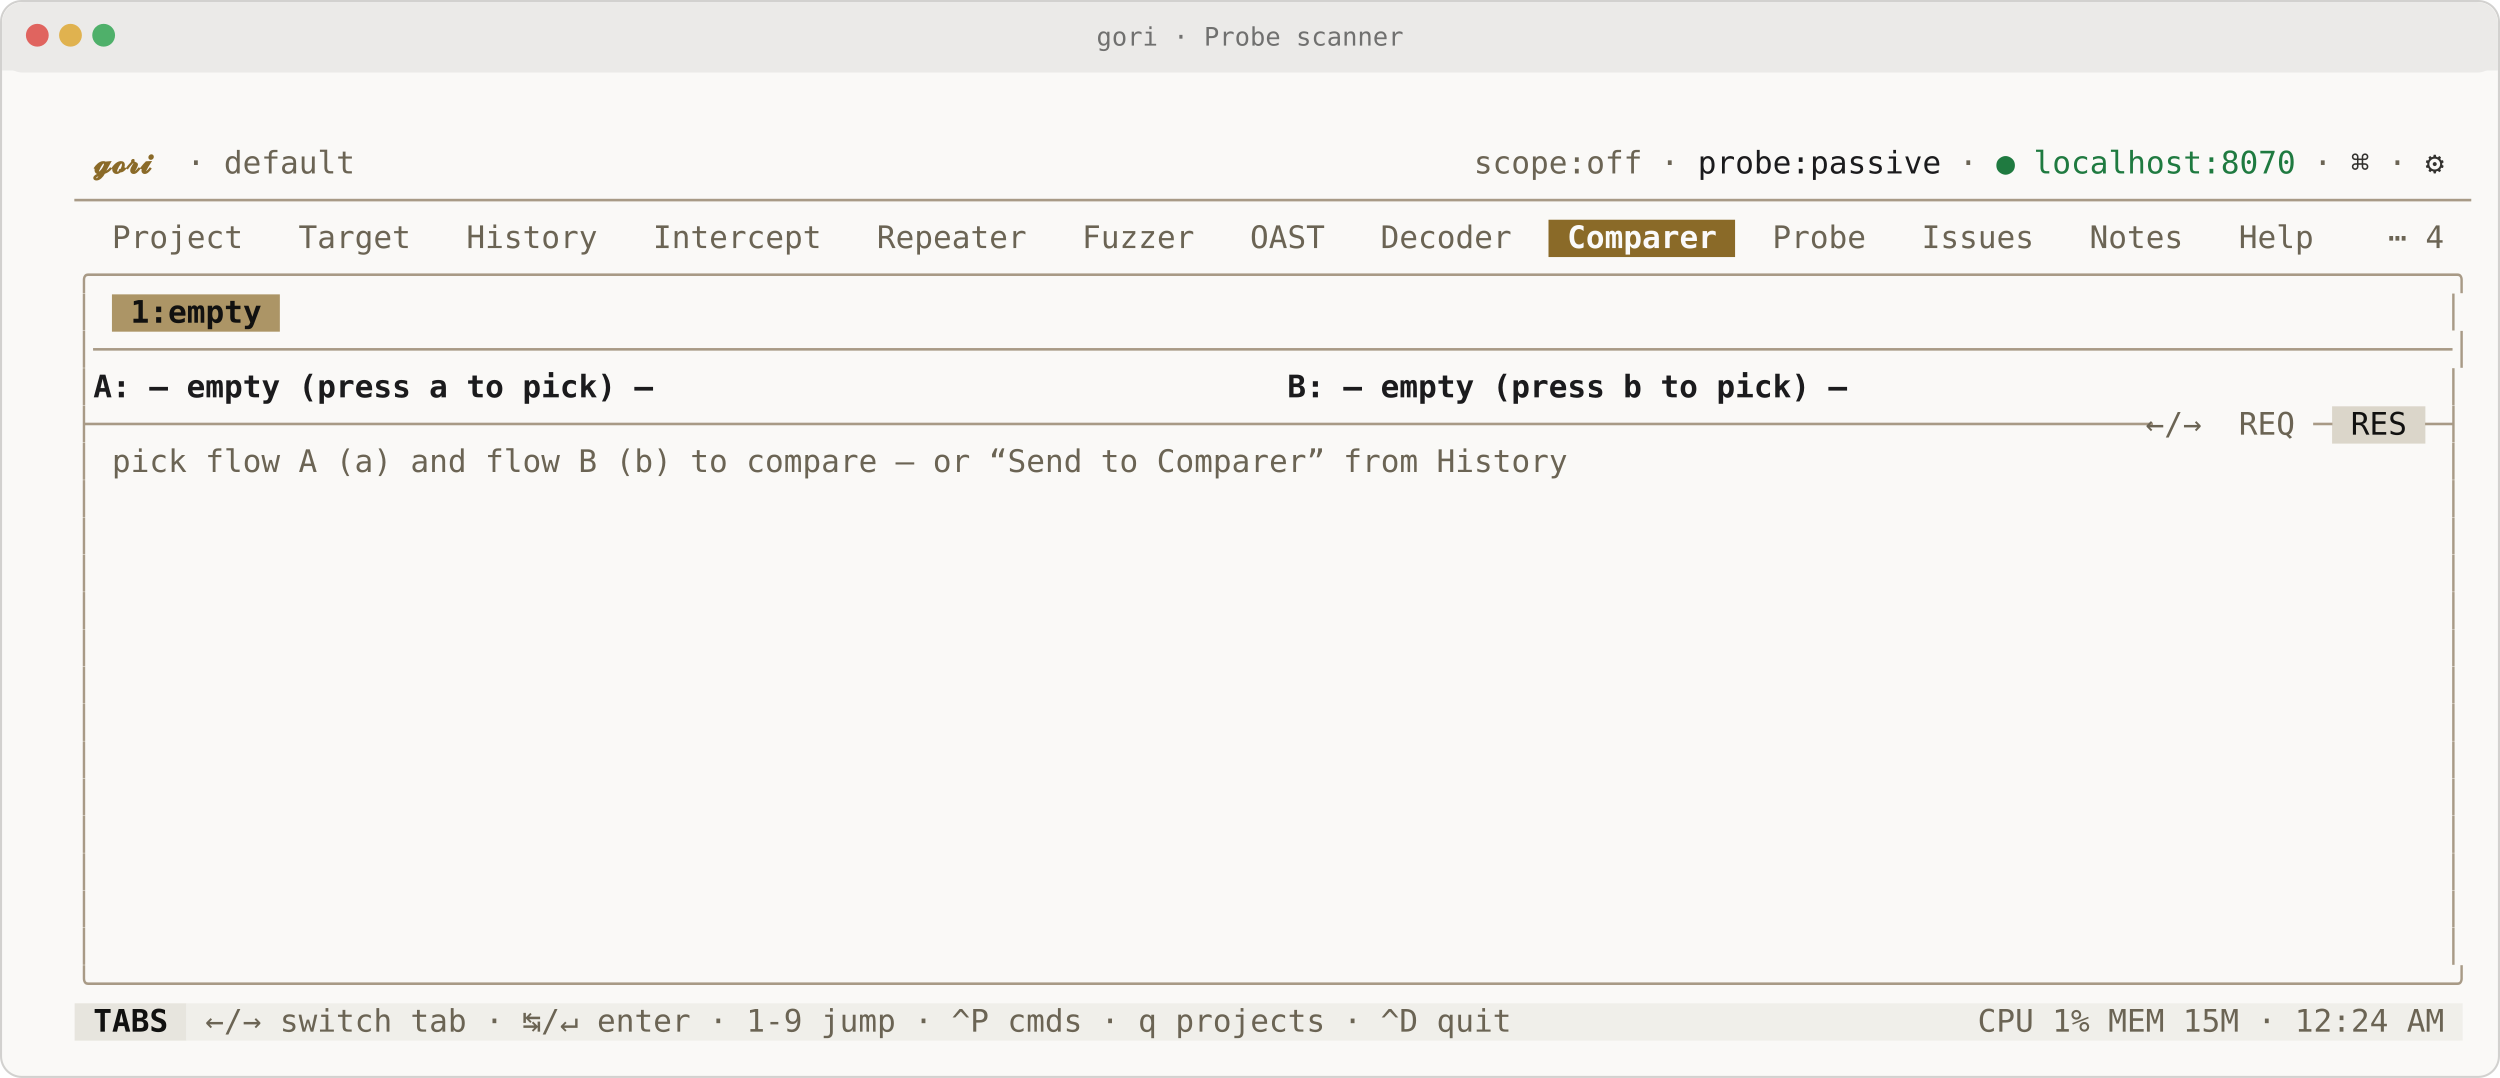
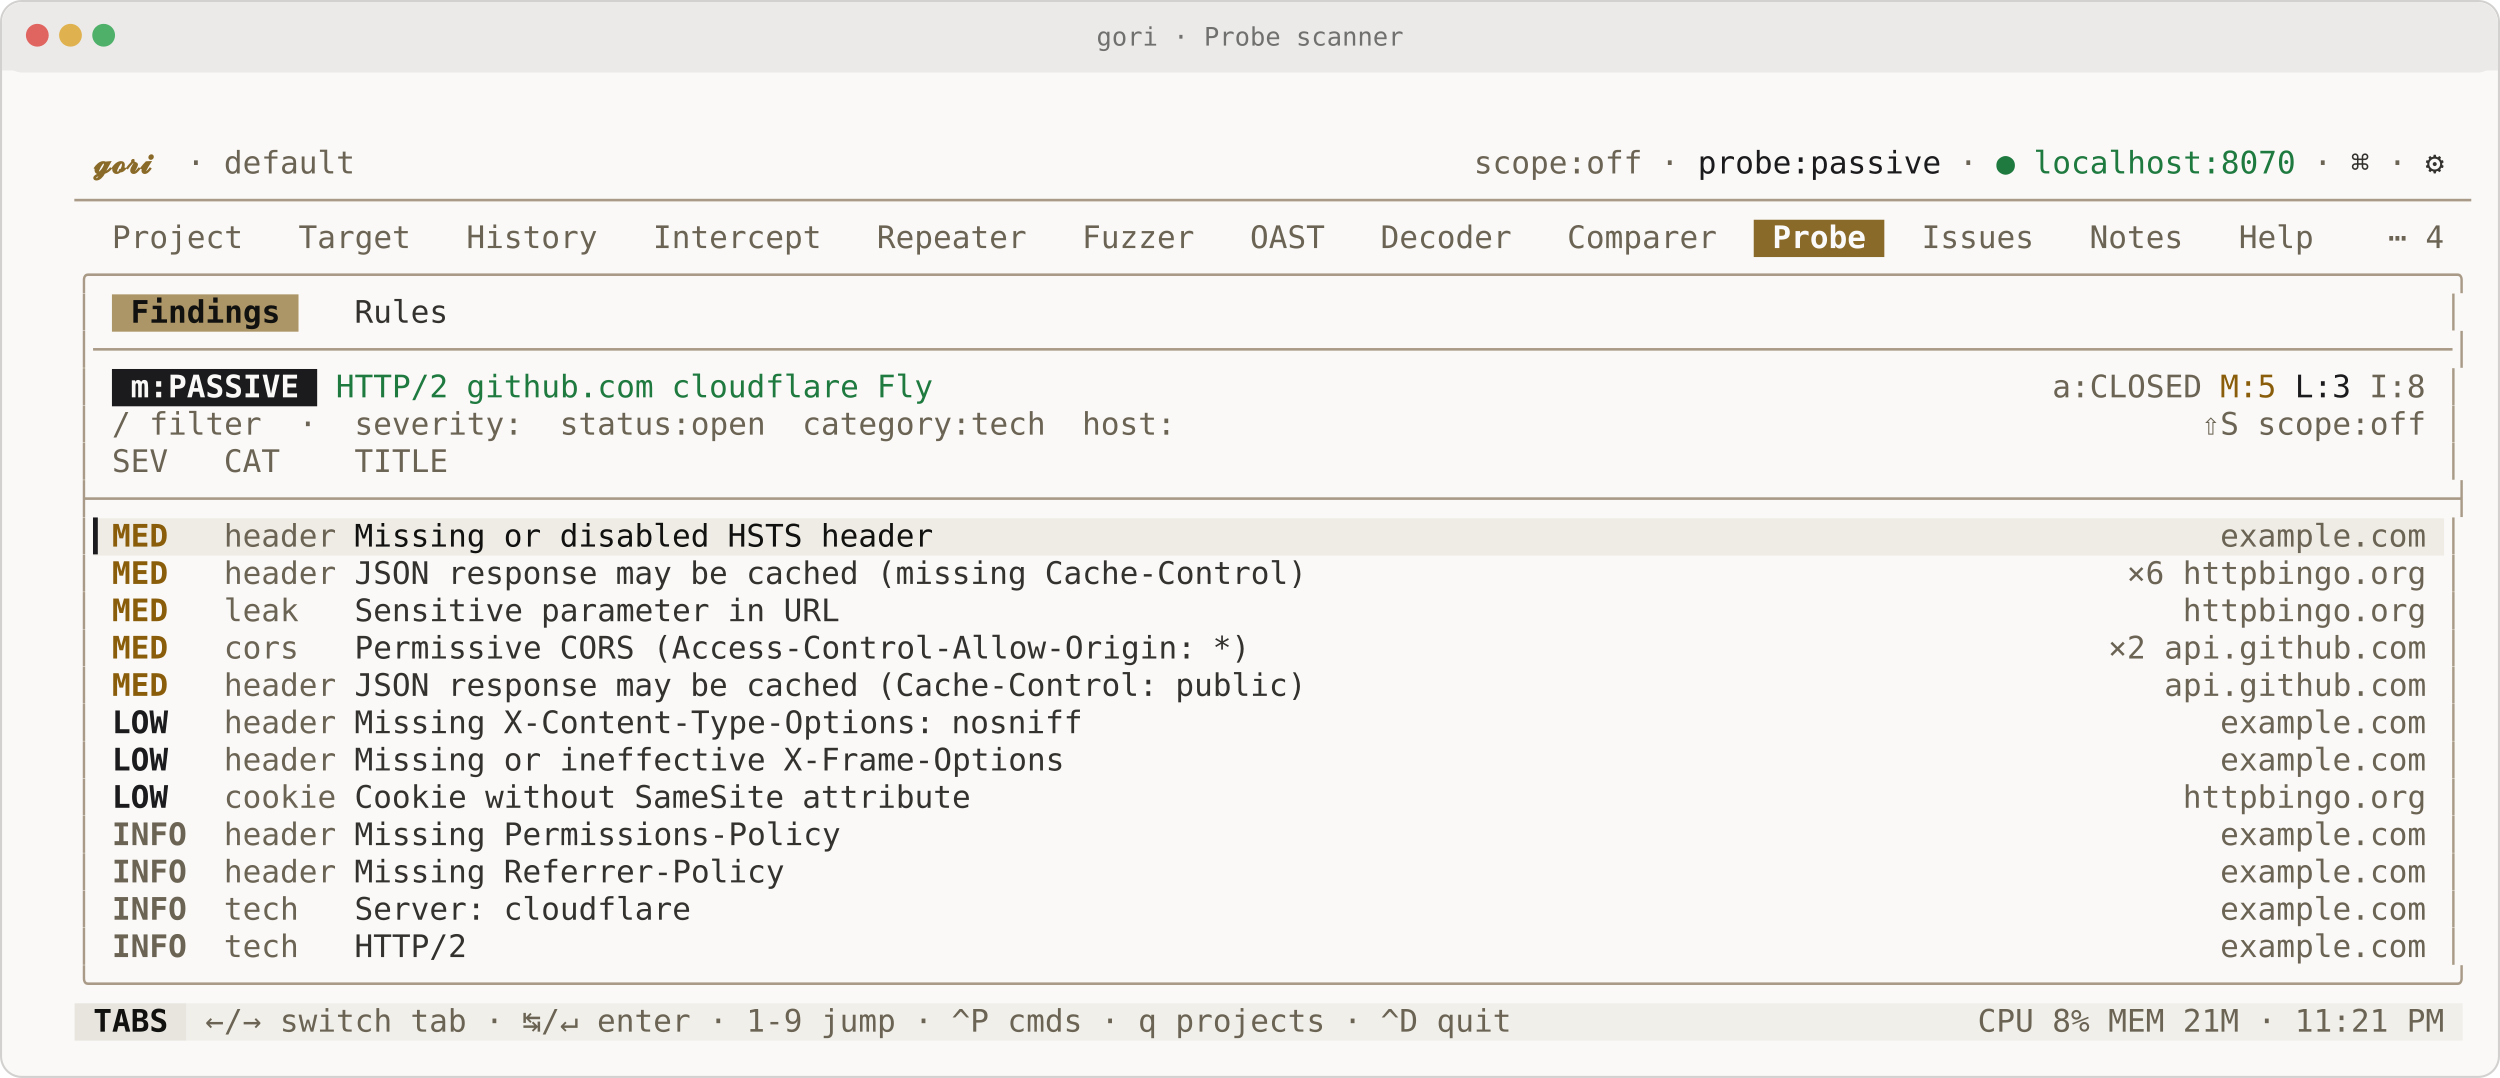
<svg xmlns="http://www.w3.org/2000/svg" width="1206" height="520" viewBox="0 0 1206.0 520.0" font-family="ui-monospace,'SF Mono','JetBrains Mono',Menlo,Consolas,monospace" font-size="15.0px" role="img" aria-label="gori · Probe scanner">
  <rect x="0.5" y="0.5" width="1205.0" height="519.0" rx="10" ry="10" fill="#faf9f7" stroke="#d2d1cf" stroke-width="1" />
  <rect x="1" y="1" width="1204.0" height="34.0" rx="10" ry="10" fill="#ebeae8" />
  <rect x="1" y="24.0" width="1204.0" height="10" fill="#ebeae8" />
  <circle cx="18.0" cy="17.0" r="5.5" fill="#e0645f" />
  <circle cx="34.0" cy="17.0" r="5.5" fill="#e0b24f" />
  <circle cx="50.0" cy="17.0" r="5.5" fill="#4fb06a" />
  <text x="603.0" y="22.0" text-anchor="middle" fill="#70706f" font-size="12.3px">gori · Probe scanner</text>
-   <rect x="747.00" y="106.00" width="90.00" height="18.00" fill="#8a6a28" />
-   <rect x="54.00" y="142.00" width="81.00" height="18.00" fill="#ac9566" />
-   <rect x="1125.00" y="196.00" width="45.00" height="18.00" fill="#dbd6ca" />
+   <rect x="846.00" y="106.00" width="63.00" height="18.00" fill="#8a6a28" />
+   <rect x="54.00" y="142.00" width="90.00" height="18.00" fill="#ac9566" />
+   <rect x="54.00" y="178.00" width="99.00" height="18.00" fill="#1b1b1d" />
+   <rect x="45.00" y="250.00" width="1134.00" height="18.00" fill="#eeece5" />
  <rect x="36.00" y="484.00" width="54.00" height="18.00" fill="#e7e5de" />
  <rect x="90.00" y="484.00" width="1098.00" height="18.00" fill="#f0efea" />
  <text x="45.00" y="83.68" textLength="36.00" lengthAdjust="spacingAndGlyphs" fill="#8a6a28" font-weight="700" xml:space="preserve">𝓰𝓸𝓻𝓲</text>
  <text x="90.00" y="83.68" textLength="9.00" lengthAdjust="spacingAndGlyphs" fill="#6b6454" xml:space="preserve">·</text>
  <text x="108.00" y="83.68" textLength="63.00" lengthAdjust="spacingAndGlyphs" fill="#6b6454" xml:space="preserve">default</text>
  <text x="711.00" y="83.68" textLength="81.00" lengthAdjust="spacingAndGlyphs" fill="#6b6454" xml:space="preserve">scope:off</text>
  <text x="801.00" y="83.68" textLength="9.00" lengthAdjust="spacingAndGlyphs" fill="#6b6454" xml:space="preserve">·</text>
  <text x="819.00" y="83.68" textLength="117.00" lengthAdjust="spacingAndGlyphs" fill="#1b1b1d" xml:space="preserve">probe:passive</text>
  <text x="945.00" y="83.68" textLength="9.00" lengthAdjust="spacingAndGlyphs" fill="#6b6454" xml:space="preserve">·</text>
  <text x="963.00" y="83.68" textLength="9.00" lengthAdjust="spacingAndGlyphs" fill="#1f7a40" xml:space="preserve">●</text>
  <text x="981.00" y="83.68" textLength="126.00" lengthAdjust="spacingAndGlyphs" fill="#1f7a40" xml:space="preserve">localhost:8070</text>
  <text x="1116.00" y="83.68" textLength="9.00" lengthAdjust="spacingAndGlyphs" fill="#6b6454" xml:space="preserve">·</text>
  <text x="1134.00" y="83.68" textLength="9.00" lengthAdjust="spacingAndGlyphs" fill="#33322f" xml:space="preserve">⌘</text>
  <text x="1152.00" y="83.68" textLength="9.00" lengthAdjust="spacingAndGlyphs" fill="#6b6454" xml:space="preserve">·</text>
  <text x="1170.00" y="83.68" textLength="9.00" lengthAdjust="spacingAndGlyphs" fill="#33322f" xml:space="preserve">⚙</text>
  <text x="36.00" y="101.68" textLength="1152.00" lengthAdjust="spacingAndGlyphs" fill="#a89a86" xml:space="preserve">────────────────────────────────────────────────────────────────────────────────────────────────────────────────────────────────</text>
  <text x="54.00" y="119.68" textLength="63.00" lengthAdjust="spacingAndGlyphs" fill="#6b6454" xml:space="preserve">Project</text>
  <text x="144.00" y="119.68" textLength="54.00" lengthAdjust="spacingAndGlyphs" fill="#6b6454" xml:space="preserve">Target</text>
  <text x="225.00" y="119.68" textLength="63.00" lengthAdjust="spacingAndGlyphs" fill="#6b6454" xml:space="preserve">History</text>
  <text x="315.00" y="119.68" textLength="81.00" lengthAdjust="spacingAndGlyphs" fill="#6b6454" xml:space="preserve">Intercept</text>
  <text x="423.00" y="119.68" textLength="72.00" lengthAdjust="spacingAndGlyphs" fill="#6b6454" xml:space="preserve">Repeater</text>
  <text x="522.00" y="119.68" textLength="54.00" lengthAdjust="spacingAndGlyphs" fill="#6b6454" xml:space="preserve">Fuzzer</text>
  <text x="603.00" y="119.68" textLength="36.00" lengthAdjust="spacingAndGlyphs" fill="#6b6454" xml:space="preserve">OAST</text>
  <text x="666.00" y="119.68" textLength="63.00" lengthAdjust="spacingAndGlyphs" fill="#6b6454" xml:space="preserve">Decoder</text>
-   <text x="756.00" y="119.68" textLength="72.00" lengthAdjust="spacingAndGlyphs" fill="#fafafa" font-weight="700" xml:space="preserve">Comparer</text>
-   <text x="855.00" y="119.68" textLength="45.00" lengthAdjust="spacingAndGlyphs" fill="#6b6454" xml:space="preserve">Probe</text>
+   <text x="756.00" y="119.68" textLength="72.00" lengthAdjust="spacingAndGlyphs" fill="#6b6454" xml:space="preserve">Comparer</text>
+   <text x="855.00" y="119.68" textLength="45.00" lengthAdjust="spacingAndGlyphs" fill="#fafafa" font-weight="700" xml:space="preserve">Probe</text>
  <text x="927.00" y="119.68" textLength="54.00" lengthAdjust="spacingAndGlyphs" fill="#6b6454" xml:space="preserve">Issues</text>
  <text x="1008.00" y="119.68" textLength="45.00" lengthAdjust="spacingAndGlyphs" fill="#6b6454" xml:space="preserve">Notes</text>
  <text x="1080.00" y="119.68" textLength="36.00" lengthAdjust="spacingAndGlyphs" fill="#6b6454" xml:space="preserve">Help</text>
  <text x="1152.00" y="119.68" textLength="9.00" lengthAdjust="spacingAndGlyphs" fill="#6b6454" xml:space="preserve">⋯</text>
  <text x="1170.00" y="119.68" textLength="9.00" lengthAdjust="spacingAndGlyphs" fill="#6b6454" xml:space="preserve">4</text>
  <text x="36.00" y="137.68" textLength="1152.00" lengthAdjust="spacingAndGlyphs" fill="#a89a86" xml:space="preserve">╭──────────────────────────────────────────────────────────────────────────────────────────────────────────────────────────────╮</text>
  <text x="36.00" y="155.68" textLength="9.00" lengthAdjust="spacingAndGlyphs" fill="#a89a86" xml:space="preserve">│</text>
-   <text x="63.00" y="155.68" textLength="63.00" lengthAdjust="spacingAndGlyphs" fill="#111110" font-weight="700" xml:space="preserve">1:empty</text>
+   <text x="63.00" y="155.68" textLength="72.00" lengthAdjust="spacingAndGlyphs" fill="#111110" font-weight="700" xml:space="preserve">Findings</text>
+   <text x="171.00" y="155.68" textLength="45.00" lengthAdjust="spacingAndGlyphs" fill="#33322f" xml:space="preserve">Rules</text>
  <text x="1179.00" y="155.68" textLength="9.00" lengthAdjust="spacingAndGlyphs" fill="#a89a86" xml:space="preserve">│</text>
  <text x="36.00" y="173.68" textLength="1152.00" lengthAdjust="spacingAndGlyphs" fill="#a89a86" xml:space="preserve">│──────────────────────────────────────────────────────────────────────────────────────────────────────────────────────────────│</text>
  <text x="36.00" y="191.68" textLength="9.00" lengthAdjust="spacingAndGlyphs" fill="#a89a86" xml:space="preserve">│</text>
-   <text x="45.00" y="191.68" textLength="18.00" lengthAdjust="spacingAndGlyphs" fill="#1b1b1d" font-weight="700" xml:space="preserve">A:</text>
-   <text x="72.00" y="191.68" textLength="9.00" lengthAdjust="spacingAndGlyphs" fill="#1b1b1d" font-weight="700" xml:space="preserve">—</text>
-   <text x="90.00" y="191.68" textLength="45.00" lengthAdjust="spacingAndGlyphs" fill="#1b1b1d" font-weight="700" xml:space="preserve">empty</text>
-   <text x="144.00" y="191.68" textLength="54.00" lengthAdjust="spacingAndGlyphs" fill="#1b1b1d" font-weight="700" xml:space="preserve">(press</text>
-   <text x="207.00" y="191.68" textLength="9.00" lengthAdjust="spacingAndGlyphs" fill="#1b1b1d" font-weight="700" xml:space="preserve">a</text>
-   <text x="225.00" y="191.68" textLength="18.00" lengthAdjust="spacingAndGlyphs" fill="#1b1b1d" font-weight="700" xml:space="preserve">to</text>
-   <text x="252.00" y="191.68" textLength="45.00" lengthAdjust="spacingAndGlyphs" fill="#1b1b1d" font-weight="700" xml:space="preserve">pick)</text>
-   <text x="306.00" y="191.68" textLength="9.00" lengthAdjust="spacingAndGlyphs" fill="#1b1b1d" font-weight="700" xml:space="preserve">—</text>
-   <text x="621.00" y="191.68" textLength="18.00" lengthAdjust="spacingAndGlyphs" fill="#1b1b1d" font-weight="700" xml:space="preserve">B:</text>
-   <text x="648.00" y="191.68" textLength="9.00" lengthAdjust="spacingAndGlyphs" fill="#1b1b1d" font-weight="700" xml:space="preserve">—</text>
-   <text x="666.00" y="191.68" textLength="45.00" lengthAdjust="spacingAndGlyphs" fill="#1b1b1d" font-weight="700" xml:space="preserve">empty</text>
-   <text x="720.00" y="191.68" textLength="54.00" lengthAdjust="spacingAndGlyphs" fill="#1b1b1d" font-weight="700" xml:space="preserve">(press</text>
-   <text x="783.00" y="191.68" textLength="9.00" lengthAdjust="spacingAndGlyphs" fill="#1b1b1d" font-weight="700" xml:space="preserve">b</text>
-   <text x="801.00" y="191.68" textLength="18.00" lengthAdjust="spacingAndGlyphs" fill="#1b1b1d" font-weight="700" xml:space="preserve">to</text>
-   <text x="828.00" y="191.68" textLength="45.00" lengthAdjust="spacingAndGlyphs" fill="#1b1b1d" font-weight="700" xml:space="preserve">pick)</text>
-   <text x="882.00" y="191.68" textLength="9.00" lengthAdjust="spacingAndGlyphs" fill="#1b1b1d" font-weight="700" xml:space="preserve">—</text>
+   <text x="63.00" y="191.68" textLength="81.00" lengthAdjust="spacingAndGlyphs" fill="#faf9f7" font-weight="700" xml:space="preserve">m:PASSIVE</text>
+   <text x="162.00" y="191.68" textLength="54.00" lengthAdjust="spacingAndGlyphs" fill="#1f7a40" xml:space="preserve">HTTP/2</text>
+   <text x="225.00" y="191.68" textLength="90.00" lengthAdjust="spacingAndGlyphs" fill="#1f7a40" xml:space="preserve">github.com</text>
+   <text x="324.00" y="191.68" textLength="90.00" lengthAdjust="spacingAndGlyphs" fill="#1f7a40" xml:space="preserve">cloudflare</text>
+   <text x="423.00" y="191.68" textLength="27.00" lengthAdjust="spacingAndGlyphs" fill="#1f7a40" xml:space="preserve">Fly</text>
+   <text x="990.00" y="191.68" textLength="72.00" lengthAdjust="spacingAndGlyphs" fill="#6b6454" xml:space="preserve">a:CLOSED</text>
+   <text x="1071.00" y="191.68" textLength="27.00" lengthAdjust="spacingAndGlyphs" fill="#8a5d0a" xml:space="preserve">M:5</text>
+   <text x="1107.00" y="191.68" textLength="27.00" lengthAdjust="spacingAndGlyphs" fill="#1b1b1d" xml:space="preserve">L:3</text>
+   <text x="1143.00" y="191.68" textLength="27.00" lengthAdjust="spacingAndGlyphs" fill="#6b6454" xml:space="preserve">I:8</text>
  <text x="1179.00" y="191.68" textLength="9.00" lengthAdjust="spacingAndGlyphs" fill="#a89a86" xml:space="preserve">│</text>
-   <text x="36.00" y="209.68" textLength="999.00" lengthAdjust="spacingAndGlyphs" fill="#a89a86" xml:space="preserve">├──────────────────────────────────────────────────────────────────────────────────────────────────────────────</text>
-   <text x="1035.00" y="209.68" textLength="27.00" lengthAdjust="spacingAndGlyphs" fill="#6b6454" xml:space="preserve">←/→</text>
-   <text x="1080.00" y="209.68" textLength="27.00" lengthAdjust="spacingAndGlyphs" fill="#6b6454" xml:space="preserve">REQ</text>
-   <text x="1116.00" y="209.68" textLength="9.00" lengthAdjust="spacingAndGlyphs" fill="#a89a86" xml:space="preserve">─</text>
-   <text x="1134.00" y="209.68" textLength="27.00" lengthAdjust="spacingAndGlyphs" fill="#111110" xml:space="preserve">RES</text>
-   <text x="1170.00" y="209.68" textLength="18.00" lengthAdjust="spacingAndGlyphs" fill="#a89a86" xml:space="preserve">─┤</text>
+   <text x="36.00" y="209.68" textLength="9.00" lengthAdjust="spacingAndGlyphs" fill="#a89a86" xml:space="preserve">│</text>
+   <text x="54.00" y="209.68" textLength="9.00" lengthAdjust="spacingAndGlyphs" fill="#6b6454" xml:space="preserve">/</text>
+   <text x="72.00" y="209.68" textLength="54.00" lengthAdjust="spacingAndGlyphs" fill="#6b6454" xml:space="preserve">filter</text>
+   <text x="144.00" y="209.68" textLength="9.00" lengthAdjust="spacingAndGlyphs" fill="#6b6454" xml:space="preserve">·</text>
+   <text x="171.00" y="209.68" textLength="81.00" lengthAdjust="spacingAndGlyphs" fill="#6b6454" xml:space="preserve">severity:</text>
+   <text x="270.00" y="209.68" textLength="99.00" lengthAdjust="spacingAndGlyphs" fill="#6b6454" xml:space="preserve">status:open</text>
+   <text x="387.00" y="209.68" textLength="117.00" lengthAdjust="spacingAndGlyphs" fill="#6b6454" xml:space="preserve">category:tech</text>
+   <text x="522.00" y="209.68" textLength="45.00" lengthAdjust="spacingAndGlyphs" fill="#6b6454" xml:space="preserve">host:</text>
+   <text x="1062.00" y="209.68" textLength="18.00" lengthAdjust="spacingAndGlyphs" fill="#6b6454" xml:space="preserve">⇧S</text>
+   <text x="1089.00" y="209.68" textLength="81.00" lengthAdjust="spacingAndGlyphs" fill="#6b6454" xml:space="preserve">scope:off</text>
+   <text x="1179.00" y="209.68" textLength="9.00" lengthAdjust="spacingAndGlyphs" fill="#a89a86" xml:space="preserve">│</text>
  <text x="36.00" y="227.68" textLength="9.00" lengthAdjust="spacingAndGlyphs" fill="#a89a86" xml:space="preserve">│</text>
-   <text x="54.00" y="227.68" textLength="36.00" lengthAdjust="spacingAndGlyphs" fill="#6b6454" xml:space="preserve">pick</text>
-   <text x="99.00" y="227.68" textLength="36.00" lengthAdjust="spacingAndGlyphs" fill="#6b6454" xml:space="preserve">flow</text>
-   <text x="144.00" y="227.68" textLength="9.00" lengthAdjust="spacingAndGlyphs" fill="#6b6454" xml:space="preserve">A</text>
-   <text x="162.00" y="227.68" textLength="27.00" lengthAdjust="spacingAndGlyphs" fill="#6b6454" xml:space="preserve">(a)</text>
-   <text x="198.00" y="227.68" textLength="27.00" lengthAdjust="spacingAndGlyphs" fill="#6b6454" xml:space="preserve">and</text>
-   <text x="234.00" y="227.68" textLength="36.00" lengthAdjust="spacingAndGlyphs" fill="#6b6454" xml:space="preserve">flow</text>
-   <text x="279.00" y="227.68" textLength="9.00" lengthAdjust="spacingAndGlyphs" fill="#6b6454" xml:space="preserve">B</text>
-   <text x="297.00" y="227.68" textLength="27.00" lengthAdjust="spacingAndGlyphs" fill="#6b6454" xml:space="preserve">(b)</text>
-   <text x="333.00" y="227.68" textLength="18.00" lengthAdjust="spacingAndGlyphs" fill="#6b6454" xml:space="preserve">to</text>
-   <text x="360.00" y="227.68" textLength="63.00" lengthAdjust="spacingAndGlyphs" fill="#6b6454" xml:space="preserve">compare</text>
-   <text x="432.00" y="227.68" textLength="9.00" lengthAdjust="spacingAndGlyphs" fill="#6b6454" xml:space="preserve">—</text>
-   <text x="450.00" y="227.68" textLength="18.00" lengthAdjust="spacingAndGlyphs" fill="#6b6454" xml:space="preserve">or</text>
-   <text x="477.00" y="227.68" textLength="45.00" lengthAdjust="spacingAndGlyphs" fill="#6b6454" xml:space="preserve">“Send</text>
-   <text x="531.00" y="227.68" textLength="18.00" lengthAdjust="spacingAndGlyphs" fill="#6b6454" xml:space="preserve">to</text>
-   <text x="558.00" y="227.68" textLength="81.00" lengthAdjust="spacingAndGlyphs" fill="#6b6454" xml:space="preserve">Comparer”</text>
-   <text x="648.00" y="227.68" textLength="36.00" lengthAdjust="spacingAndGlyphs" fill="#6b6454" xml:space="preserve">from</text>
-   <text x="693.00" y="227.68" textLength="63.00" lengthAdjust="spacingAndGlyphs" fill="#6b6454" xml:space="preserve">History</text>
+   <text x="54.00" y="227.68" textLength="27.00" lengthAdjust="spacingAndGlyphs" fill="#6b6454" xml:space="preserve">SEV</text>
+   <text x="108.00" y="227.68" textLength="27.00" lengthAdjust="spacingAndGlyphs" fill="#6b6454" xml:space="preserve">CAT</text>
+   <text x="171.00" y="227.68" textLength="45.00" lengthAdjust="spacingAndGlyphs" fill="#6b6454" xml:space="preserve">TITLE</text>
  <text x="1179.00" y="227.68" textLength="9.00" lengthAdjust="spacingAndGlyphs" fill="#a89a86" xml:space="preserve">│</text>
-   <text x="36.00" y="245.68" textLength="9.00" lengthAdjust="spacingAndGlyphs" fill="#a89a86" xml:space="preserve">│</text>
-   <text x="1179.00" y="245.68" textLength="9.00" lengthAdjust="spacingAndGlyphs" fill="#a89a86" xml:space="preserve">│</text>
+   <text x="36.00" y="245.68" textLength="1152.00" lengthAdjust="spacingAndGlyphs" fill="#a89a86" xml:space="preserve">├──────────────────────────────────────────────────────────────────────────────────────────────────────────────────────────────┤</text>
  <text x="36.00" y="263.68" textLength="9.00" lengthAdjust="spacingAndGlyphs" fill="#a89a86" xml:space="preserve">│</text>
+   <text x="45.00" y="263.68" textLength="9.00" lengthAdjust="spacingAndGlyphs" fill="#1b1b1d" xml:space="preserve">▎</text>
+   <text x="54.00" y="263.68" textLength="27.00" lengthAdjust="spacingAndGlyphs" fill="#8a5d0a" font-weight="700" xml:space="preserve">MED</text>
+   <text x="108.00" y="263.68" textLength="54.00" lengthAdjust="spacingAndGlyphs" fill="#6b6454" xml:space="preserve">header</text>
+   <text x="171.00" y="263.68" textLength="63.00" lengthAdjust="spacingAndGlyphs" fill="#111110" xml:space="preserve">Missing</text>
+   <text x="243.00" y="263.68" textLength="18.00" lengthAdjust="spacingAndGlyphs" fill="#111110" xml:space="preserve">or</text>
+   <text x="270.00" y="263.68" textLength="72.00" lengthAdjust="spacingAndGlyphs" fill="#111110" xml:space="preserve">disabled</text>
+   <text x="351.00" y="263.68" textLength="36.00" lengthAdjust="spacingAndGlyphs" fill="#111110" xml:space="preserve">HSTS</text>
+   <text x="396.00" y="263.68" textLength="54.00" lengthAdjust="spacingAndGlyphs" fill="#111110" xml:space="preserve">header</text>
+   <text x="1071.00" y="263.68" textLength="99.00" lengthAdjust="spacingAndGlyphs" fill="#6b6454" xml:space="preserve">example.com</text>
  <text x="1179.00" y="263.68" textLength="9.00" lengthAdjust="spacingAndGlyphs" fill="#a89a86" xml:space="preserve">│</text>
  <text x="36.00" y="281.68" textLength="9.00" lengthAdjust="spacingAndGlyphs" fill="#a89a86" xml:space="preserve">│</text>
+   <text x="54.00" y="281.68" textLength="27.00" lengthAdjust="spacingAndGlyphs" fill="#8a5d0a" font-weight="700" xml:space="preserve">MED</text>
+   <text x="108.00" y="281.68" textLength="54.00" lengthAdjust="spacingAndGlyphs" fill="#6b6454" xml:space="preserve">header</text>
+   <text x="171.00" y="281.68" textLength="36.00" lengthAdjust="spacingAndGlyphs" fill="#33322f" xml:space="preserve">JSON</text>
+   <text x="216.00" y="281.68" textLength="72.00" lengthAdjust="spacingAndGlyphs" fill="#33322f" xml:space="preserve">response</text>
+   <text x="297.00" y="281.68" textLength="27.00" lengthAdjust="spacingAndGlyphs" fill="#33322f" xml:space="preserve">may</text>
+   <text x="333.00" y="281.68" textLength="18.00" lengthAdjust="spacingAndGlyphs" fill="#33322f" xml:space="preserve">be</text>
+   <text x="360.00" y="281.68" textLength="54.00" lengthAdjust="spacingAndGlyphs" fill="#33322f" xml:space="preserve">cached</text>
+   <text x="423.00" y="281.68" textLength="72.00" lengthAdjust="spacingAndGlyphs" fill="#33322f" xml:space="preserve">(missing</text>
+   <text x="504.00" y="281.68" textLength="126.00" lengthAdjust="spacingAndGlyphs" fill="#33322f" xml:space="preserve">Cache-Control)</text>
+   <text x="1026.00" y="281.68" textLength="18.00" lengthAdjust="spacingAndGlyphs" fill="#6b6454" xml:space="preserve">×6</text>
+   <text x="1053.00" y="281.68" textLength="117.00" lengthAdjust="spacingAndGlyphs" fill="#6b6454" xml:space="preserve">httpbingo.org</text>
  <text x="1179.00" y="281.68" textLength="9.00" lengthAdjust="spacingAndGlyphs" fill="#a89a86" xml:space="preserve">│</text>
  <text x="36.00" y="299.68" textLength="9.00" lengthAdjust="spacingAndGlyphs" fill="#a89a86" xml:space="preserve">│</text>
+   <text x="54.00" y="299.68" textLength="27.00" lengthAdjust="spacingAndGlyphs" fill="#8a5d0a" font-weight="700" xml:space="preserve">MED</text>
+   <text x="108.00" y="299.68" textLength="36.00" lengthAdjust="spacingAndGlyphs" fill="#6b6454" xml:space="preserve">leak</text>
+   <text x="171.00" y="299.68" textLength="81.00" lengthAdjust="spacingAndGlyphs" fill="#33322f" xml:space="preserve">Sensitive</text>
+   <text x="261.00" y="299.68" textLength="81.00" lengthAdjust="spacingAndGlyphs" fill="#33322f" xml:space="preserve">parameter</text>
+   <text x="351.00" y="299.68" textLength="18.00" lengthAdjust="spacingAndGlyphs" fill="#33322f" xml:space="preserve">in</text>
+   <text x="378.00" y="299.68" textLength="27.00" lengthAdjust="spacingAndGlyphs" fill="#33322f" xml:space="preserve">URL</text>
+   <text x="1053.00" y="299.68" textLength="117.00" lengthAdjust="spacingAndGlyphs" fill="#6b6454" xml:space="preserve">httpbingo.org</text>
  <text x="1179.00" y="299.68" textLength="9.00" lengthAdjust="spacingAndGlyphs" fill="#a89a86" xml:space="preserve">│</text>
  <text x="36.00" y="317.68" textLength="9.00" lengthAdjust="spacingAndGlyphs" fill="#a89a86" xml:space="preserve">│</text>
+   <text x="54.00" y="317.68" textLength="27.00" lengthAdjust="spacingAndGlyphs" fill="#8a5d0a" font-weight="700" xml:space="preserve">MED</text>
+   <text x="108.00" y="317.68" textLength="36.00" lengthAdjust="spacingAndGlyphs" fill="#6b6454" xml:space="preserve">cors</text>
+   <text x="171.00" y="317.68" textLength="90.00" lengthAdjust="spacingAndGlyphs" fill="#33322f" xml:space="preserve">Permissive</text>
+   <text x="270.00" y="317.68" textLength="36.00" lengthAdjust="spacingAndGlyphs" fill="#33322f" xml:space="preserve">CORS</text>
+   <text x="315.00" y="317.68" textLength="261.00" lengthAdjust="spacingAndGlyphs" fill="#33322f" xml:space="preserve">(Access-Control-Allow-Origin:</text>
+   <text x="585.00" y="317.68" textLength="18.00" lengthAdjust="spacingAndGlyphs" fill="#33322f" xml:space="preserve">*)</text>
+   <text x="1017.00" y="317.68" textLength="18.00" lengthAdjust="spacingAndGlyphs" fill="#6b6454" xml:space="preserve">×2</text>
+   <text x="1044.00" y="317.68" textLength="126.00" lengthAdjust="spacingAndGlyphs" fill="#6b6454" xml:space="preserve">api.github.com</text>
  <text x="1179.00" y="317.68" textLength="9.00" lengthAdjust="spacingAndGlyphs" fill="#a89a86" xml:space="preserve">│</text>
  <text x="36.00" y="335.68" textLength="9.00" lengthAdjust="spacingAndGlyphs" fill="#a89a86" xml:space="preserve">│</text>
+   <text x="54.00" y="335.68" textLength="27.00" lengthAdjust="spacingAndGlyphs" fill="#8a5d0a" font-weight="700" xml:space="preserve">MED</text>
+   <text x="108.00" y="335.68" textLength="54.00" lengthAdjust="spacingAndGlyphs" fill="#6b6454" xml:space="preserve">header</text>
+   <text x="171.00" y="335.68" textLength="36.00" lengthAdjust="spacingAndGlyphs" fill="#33322f" xml:space="preserve">JSON</text>
+   <text x="216.00" y="335.68" textLength="72.00" lengthAdjust="spacingAndGlyphs" fill="#33322f" xml:space="preserve">response</text>
+   <text x="297.00" y="335.68" textLength="27.00" lengthAdjust="spacingAndGlyphs" fill="#33322f" xml:space="preserve">may</text>
+   <text x="333.00" y="335.68" textLength="18.00" lengthAdjust="spacingAndGlyphs" fill="#33322f" xml:space="preserve">be</text>
+   <text x="360.00" y="335.68" textLength="54.00" lengthAdjust="spacingAndGlyphs" fill="#33322f" xml:space="preserve">cached</text>
+   <text x="423.00" y="335.68" textLength="135.00" lengthAdjust="spacingAndGlyphs" fill="#33322f" xml:space="preserve">(Cache-Control:</text>
+   <text x="567.00" y="335.68" textLength="63.00" lengthAdjust="spacingAndGlyphs" fill="#33322f" xml:space="preserve">public)</text>
+   <text x="1044.00" y="335.68" textLength="126.00" lengthAdjust="spacingAndGlyphs" fill="#6b6454" xml:space="preserve">api.github.com</text>
  <text x="1179.00" y="335.68" textLength="9.00" lengthAdjust="spacingAndGlyphs" fill="#a89a86" xml:space="preserve">│</text>
  <text x="36.00" y="353.68" textLength="9.00" lengthAdjust="spacingAndGlyphs" fill="#a89a86" xml:space="preserve">│</text>
+   <text x="54.00" y="353.68" textLength="27.00" lengthAdjust="spacingAndGlyphs" fill="#1b1b1d" font-weight="700" xml:space="preserve">LOW</text>
+   <text x="108.00" y="353.68" textLength="54.00" lengthAdjust="spacingAndGlyphs" fill="#6b6454" xml:space="preserve">header</text>
+   <text x="171.00" y="353.68" textLength="63.00" lengthAdjust="spacingAndGlyphs" fill="#33322f" xml:space="preserve">Missing</text>
+   <text x="243.00" y="353.68" textLength="207.00" lengthAdjust="spacingAndGlyphs" fill="#33322f" xml:space="preserve">X-Content-Type-Options:</text>
+   <text x="459.00" y="353.68" textLength="63.00" lengthAdjust="spacingAndGlyphs" fill="#33322f" xml:space="preserve">nosniff</text>
+   <text x="1071.00" y="353.68" textLength="99.00" lengthAdjust="spacingAndGlyphs" fill="#6b6454" xml:space="preserve">example.com</text>
  <text x="1179.00" y="353.68" textLength="9.00" lengthAdjust="spacingAndGlyphs" fill="#a89a86" xml:space="preserve">│</text>
  <text x="36.00" y="371.68" textLength="9.00" lengthAdjust="spacingAndGlyphs" fill="#a89a86" xml:space="preserve">│</text>
+   <text x="54.00" y="371.68" textLength="27.00" lengthAdjust="spacingAndGlyphs" fill="#1b1b1d" font-weight="700" xml:space="preserve">LOW</text>
+   <text x="108.00" y="371.68" textLength="54.00" lengthAdjust="spacingAndGlyphs" fill="#6b6454" xml:space="preserve">header</text>
+   <text x="171.00" y="371.68" textLength="63.00" lengthAdjust="spacingAndGlyphs" fill="#33322f" xml:space="preserve">Missing</text>
+   <text x="243.00" y="371.68" textLength="18.00" lengthAdjust="spacingAndGlyphs" fill="#33322f" xml:space="preserve">or</text>
+   <text x="270.00" y="371.68" textLength="99.00" lengthAdjust="spacingAndGlyphs" fill="#33322f" xml:space="preserve">ineffective</text>
+   <text x="378.00" y="371.68" textLength="135.00" lengthAdjust="spacingAndGlyphs" fill="#33322f" xml:space="preserve">X-Frame-Options</text>
+   <text x="1071.00" y="371.68" textLength="99.00" lengthAdjust="spacingAndGlyphs" fill="#6b6454" xml:space="preserve">example.com</text>
  <text x="1179.00" y="371.68" textLength="9.00" lengthAdjust="spacingAndGlyphs" fill="#a89a86" xml:space="preserve">│</text>
  <text x="36.00" y="389.68" textLength="9.00" lengthAdjust="spacingAndGlyphs" fill="#a89a86" xml:space="preserve">│</text>
+   <text x="54.00" y="389.68" textLength="27.00" lengthAdjust="spacingAndGlyphs" fill="#1b1b1d" font-weight="700" xml:space="preserve">LOW</text>
+   <text x="108.00" y="389.68" textLength="54.00" lengthAdjust="spacingAndGlyphs" fill="#6b6454" xml:space="preserve">cookie</text>
+   <text x="171.00" y="389.68" textLength="54.00" lengthAdjust="spacingAndGlyphs" fill="#33322f" xml:space="preserve">Cookie</text>
+   <text x="234.00" y="389.68" textLength="63.00" lengthAdjust="spacingAndGlyphs" fill="#33322f" xml:space="preserve">without</text>
+   <text x="306.00" y="389.68" textLength="72.00" lengthAdjust="spacingAndGlyphs" fill="#33322f" xml:space="preserve">SameSite</text>
+   <text x="387.00" y="389.68" textLength="81.00" lengthAdjust="spacingAndGlyphs" fill="#33322f" xml:space="preserve">attribute</text>
+   <text x="1053.00" y="389.68" textLength="117.00" lengthAdjust="spacingAndGlyphs" fill="#6b6454" xml:space="preserve">httpbingo.org</text>
  <text x="1179.00" y="389.68" textLength="9.00" lengthAdjust="spacingAndGlyphs" fill="#a89a86" xml:space="preserve">│</text>
  <text x="36.00" y="407.68" textLength="9.00" lengthAdjust="spacingAndGlyphs" fill="#a89a86" xml:space="preserve">│</text>
+   <text x="54.00" y="407.68" textLength="36.00" lengthAdjust="spacingAndGlyphs" fill="#6b6454" font-weight="700" xml:space="preserve">INFO</text>
+   <text x="108.00" y="407.68" textLength="54.00" lengthAdjust="spacingAndGlyphs" fill="#6b6454" xml:space="preserve">header</text>
+   <text x="171.00" y="407.68" textLength="63.00" lengthAdjust="spacingAndGlyphs" fill="#33322f" xml:space="preserve">Missing</text>
+   <text x="243.00" y="407.68" textLength="162.00" lengthAdjust="spacingAndGlyphs" fill="#33322f" xml:space="preserve">Permissions-Policy</text>
+   <text x="1071.00" y="407.68" textLength="99.00" lengthAdjust="spacingAndGlyphs" fill="#6b6454" xml:space="preserve">example.com</text>
  <text x="1179.00" y="407.68" textLength="9.00" lengthAdjust="spacingAndGlyphs" fill="#a89a86" xml:space="preserve">│</text>
  <text x="36.00" y="425.68" textLength="9.00" lengthAdjust="spacingAndGlyphs" fill="#a89a86" xml:space="preserve">│</text>
+   <text x="54.00" y="425.68" textLength="36.00" lengthAdjust="spacingAndGlyphs" fill="#6b6454" font-weight="700" xml:space="preserve">INFO</text>
+   <text x="108.00" y="425.68" textLength="54.00" lengthAdjust="spacingAndGlyphs" fill="#6b6454" xml:space="preserve">header</text>
+   <text x="171.00" y="425.68" textLength="63.00" lengthAdjust="spacingAndGlyphs" fill="#33322f" xml:space="preserve">Missing</text>
+   <text x="243.00" y="425.68" textLength="135.00" lengthAdjust="spacingAndGlyphs" fill="#33322f" xml:space="preserve">Referrer-Policy</text>
+   <text x="1071.00" y="425.68" textLength="99.00" lengthAdjust="spacingAndGlyphs" fill="#6b6454" xml:space="preserve">example.com</text>
  <text x="1179.00" y="425.68" textLength="9.00" lengthAdjust="spacingAndGlyphs" fill="#a89a86" xml:space="preserve">│</text>
  <text x="36.00" y="443.68" textLength="9.00" lengthAdjust="spacingAndGlyphs" fill="#a89a86" xml:space="preserve">│</text>
+   <text x="54.00" y="443.68" textLength="36.00" lengthAdjust="spacingAndGlyphs" fill="#6b6454" font-weight="700" xml:space="preserve">INFO</text>
+   <text x="108.00" y="443.68" textLength="36.00" lengthAdjust="spacingAndGlyphs" fill="#6b6454" xml:space="preserve">tech</text>
+   <text x="171.00" y="443.68" textLength="63.00" lengthAdjust="spacingAndGlyphs" fill="#33322f" xml:space="preserve">Server:</text>
+   <text x="243.00" y="443.68" textLength="90.00" lengthAdjust="spacingAndGlyphs" fill="#33322f" xml:space="preserve">cloudflare</text>
+   <text x="1071.00" y="443.68" textLength="99.00" lengthAdjust="spacingAndGlyphs" fill="#6b6454" xml:space="preserve">example.com</text>
  <text x="1179.00" y="443.68" textLength="9.00" lengthAdjust="spacingAndGlyphs" fill="#a89a86" xml:space="preserve">│</text>
  <text x="36.00" y="461.68" textLength="9.00" lengthAdjust="spacingAndGlyphs" fill="#a89a86" xml:space="preserve">│</text>
+   <text x="54.00" y="461.68" textLength="36.00" lengthAdjust="spacingAndGlyphs" fill="#6b6454" font-weight="700" xml:space="preserve">INFO</text>
+   <text x="108.00" y="461.68" textLength="36.00" lengthAdjust="spacingAndGlyphs" fill="#6b6454" xml:space="preserve">tech</text>
+   <text x="171.00" y="461.68" textLength="54.00" lengthAdjust="spacingAndGlyphs" fill="#33322f" xml:space="preserve">HTTP/2</text>
+   <text x="1071.00" y="461.68" textLength="99.00" lengthAdjust="spacingAndGlyphs" fill="#6b6454" xml:space="preserve">example.com</text>
  <text x="1179.00" y="461.68" textLength="9.00" lengthAdjust="spacingAndGlyphs" fill="#a89a86" xml:space="preserve">│</text>
  <text x="36.00" y="479.68" textLength="1152.00" lengthAdjust="spacingAndGlyphs" fill="#a89a86" xml:space="preserve">╰──────────────────────────────────────────────────────────────────────────────────────────────────────────────────────────────╯</text>
  <text x="45.00" y="497.68" textLength="36.00" lengthAdjust="spacingAndGlyphs" fill="#111110" font-weight="700" xml:space="preserve">TABS</text>
  <text x="99.00" y="497.68" textLength="27.00" lengthAdjust="spacingAndGlyphs" fill="#6b6454" xml:space="preserve">←/→</text>
  <text x="135.00" y="497.68" textLength="54.00" lengthAdjust="spacingAndGlyphs" fill="#6b6454" xml:space="preserve">switch</text>
  <text x="198.00" y="497.68" textLength="27.00" lengthAdjust="spacingAndGlyphs" fill="#6b6454" xml:space="preserve">tab</text>
  <text x="234.00" y="497.68" textLength="9.00" lengthAdjust="spacingAndGlyphs" fill="#6b6454" xml:space="preserve">·</text>
  <text x="252.00" y="497.68" textLength="27.00" lengthAdjust="spacingAndGlyphs" fill="#6b6454" xml:space="preserve">↹/↵</text>
  <text x="288.00" y="497.68" textLength="45.00" lengthAdjust="spacingAndGlyphs" fill="#6b6454" xml:space="preserve">enter</text>
  <text x="342.00" y="497.68" textLength="9.00" lengthAdjust="spacingAndGlyphs" fill="#6b6454" xml:space="preserve">·</text>
  <text x="360.00" y="497.68" textLength="27.00" lengthAdjust="spacingAndGlyphs" fill="#6b6454" xml:space="preserve">1-9</text>
  <text x="396.00" y="497.68" textLength="36.00" lengthAdjust="spacingAndGlyphs" fill="#6b6454" xml:space="preserve">jump</text>
  <text x="441.00" y="497.68" textLength="9.00" lengthAdjust="spacingAndGlyphs" fill="#6b6454" xml:space="preserve">·</text>
  <text x="459.00" y="497.68" textLength="18.00" lengthAdjust="spacingAndGlyphs" fill="#6b6454" xml:space="preserve">^P</text>
  <text x="486.00" y="497.68" textLength="36.00" lengthAdjust="spacingAndGlyphs" fill="#6b6454" xml:space="preserve">cmds</text>
  <text x="531.00" y="497.68" textLength="9.00" lengthAdjust="spacingAndGlyphs" fill="#6b6454" xml:space="preserve">·</text>
  <text x="549.00" y="497.68" textLength="9.00" lengthAdjust="spacingAndGlyphs" fill="#6b6454" xml:space="preserve">q</text>
  <text x="567.00" y="497.68" textLength="72.00" lengthAdjust="spacingAndGlyphs" fill="#6b6454" xml:space="preserve">projects</text>
  <text x="648.00" y="497.68" textLength="9.00" lengthAdjust="spacingAndGlyphs" fill="#6b6454" xml:space="preserve">·</text>
  <text x="666.00" y="497.68" textLength="18.00" lengthAdjust="spacingAndGlyphs" fill="#6b6454" xml:space="preserve">^D</text>
  <text x="693.00" y="497.68" textLength="36.00" lengthAdjust="spacingAndGlyphs" fill="#6b6454" xml:space="preserve">quit</text>
  <text x="954.00" y="497.68" textLength="27.00" lengthAdjust="spacingAndGlyphs" fill="#6b6454" xml:space="preserve">CPU</text>
-   <text x="990.00" y="497.68" textLength="18.00" lengthAdjust="spacingAndGlyphs" fill="#6b6454" xml:space="preserve">1%</text>
+   <text x="990.00" y="497.68" textLength="18.00" lengthAdjust="spacingAndGlyphs" fill="#6b6454" xml:space="preserve">8%</text>
  <text x="1017.00" y="497.68" textLength="27.00" lengthAdjust="spacingAndGlyphs" fill="#6b6454" xml:space="preserve">MEM</text>
-   <text x="1053.00" y="497.68" textLength="27.00" lengthAdjust="spacingAndGlyphs" fill="#6b6454" xml:space="preserve">15M</text>
+   <text x="1053.00" y="497.68" textLength="27.00" lengthAdjust="spacingAndGlyphs" fill="#6b6454" xml:space="preserve">21M</text>
  <text x="1089.00" y="497.68" textLength="9.00" lengthAdjust="spacingAndGlyphs" fill="#6b6454" xml:space="preserve">·</text>
-   <text x="1107.00" y="497.68" textLength="45.00" lengthAdjust="spacingAndGlyphs" fill="#6b6454" xml:space="preserve">12:24</text>
-   <text x="1161.00" y="497.68" textLength="18.00" lengthAdjust="spacingAndGlyphs" fill="#6b6454" xml:space="preserve">AM</text>
+   <text x="1107.00" y="497.68" textLength="45.00" lengthAdjust="spacingAndGlyphs" fill="#6b6454" xml:space="preserve">11:21</text>
+   <text x="1161.00" y="497.68" textLength="18.00" lengthAdjust="spacingAndGlyphs" fill="#6b6454" xml:space="preserve">PM</text>
</svg>
